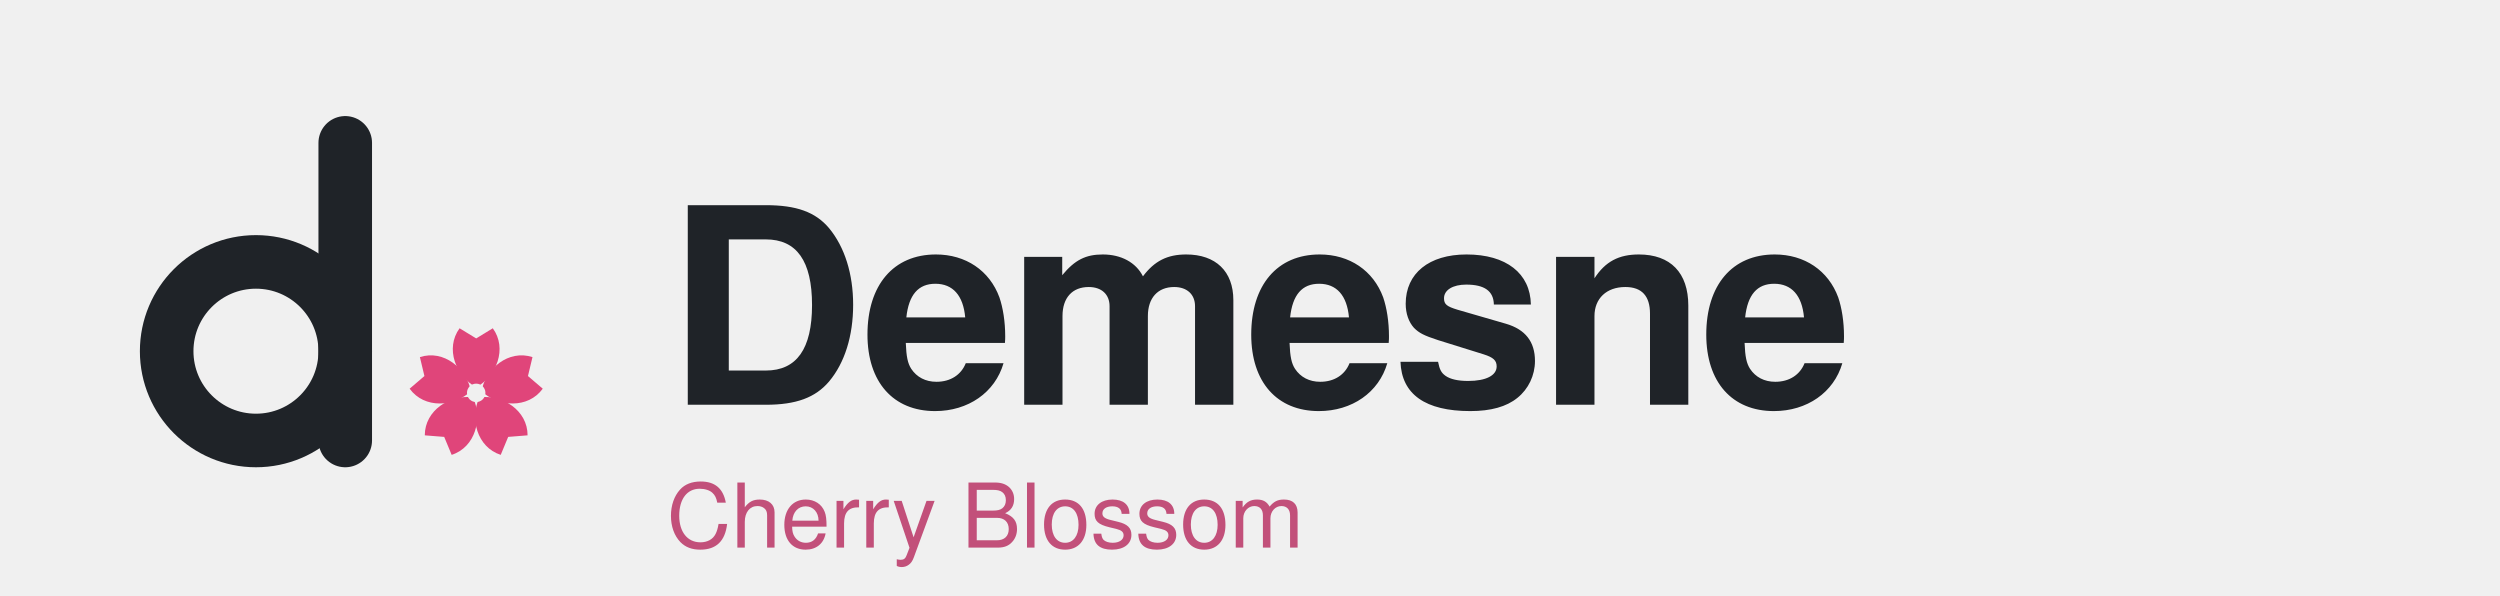
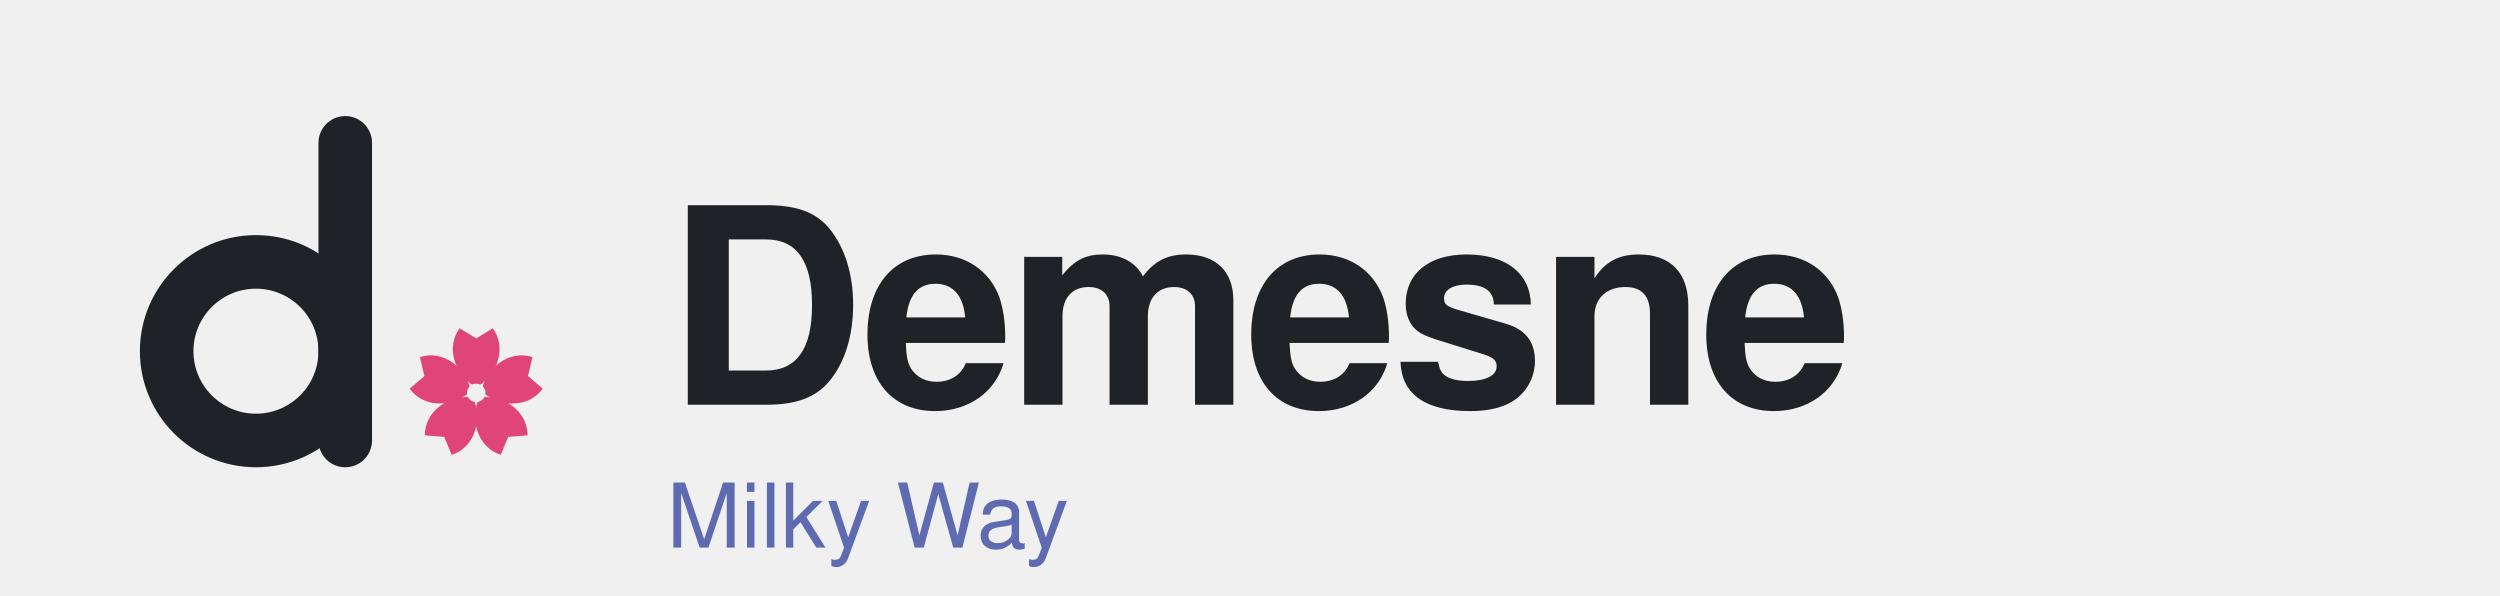
- <svg xmlns="http://www.w3.org/2000/svg" width="420" height="100" viewBox="0 0 420 100" role="img" aria-label="d. Demesne, Cherry Blossom">
+ <svg xmlns="http://www.w3.org/2000/svg" width="420" height="100" viewBox="0 0 420 100" role="img" aria-label="d. Demesne, Milky Way">
  <defs>
    <mask id="heart">
      <rect x="-40" y="-40" width="80" height="80" fill="#fff" />
      <circle r="5" fill="#000" />
    </mask>
  </defs>
  <g transform="translate(0 0) scale(1)">
    <circle cx="43" cy="59" r="15" fill="none" stroke="#1f2328" stroke-width="9" />
    <path d="M58 24V74" stroke="#1f2328" stroke-width="9" stroke-linecap="round" />
    <g transform="translate(80 66) scale(.31)" fill="#e0457a" mask="url(#heart)">
      <path d="M0 -3C-11 -9 -17 -24 -9 -35L0 -29.5L9 -35C17 -24 11 -9 0 -3Z" transform="rotate(0)" />
      <path d="M0 -3C-11 -9 -17 -24 -9 -35L0 -29.5L9 -35C17 -24 11 -9 0 -3Z" transform="rotate(72)" />
      <path d="M0 -3C-11 -9 -17 -24 -9 -35L0 -29.5L9 -35C17 -24 11 -9 0 -3Z" transform="rotate(144)" />
      <path d="M0 -3C-11 -9 -17 -24 -9 -35L0 -29.5L9 -35C17 -24 11 -9 0 -3Z" transform="rotate(216)" />
      <path d="M0 -3C-11 -9 -17 -24 -9 -35L0 -29.5L9 -35C17 -24 11 -9 0 -3Z" transform="rotate(288)" />
    </g>
  </g>
  <text x="112" y="68" font-family="-apple-system, BlinkMacSystemFont, 'Segoe UI', Helvetica, Arial, sans-serif" font-size="46" font-weight="600" letter-spacing="-1" fill="#1f2328">Demesne</text>
-   <text x="112" y="92" font-family="-apple-system, BlinkMacSystemFont, 'Segoe UI', Helvetica, Arial, sans-serif" font-size="15" fill="#c2507a">Cherry Blossom</text>
+   <text x="112" y="92" font-family="-apple-system, BlinkMacSystemFont, 'Segoe UI', Helvetica, Arial, sans-serif" font-size="15" fill="#5f6bb0">Milky Way</text>
</svg>
